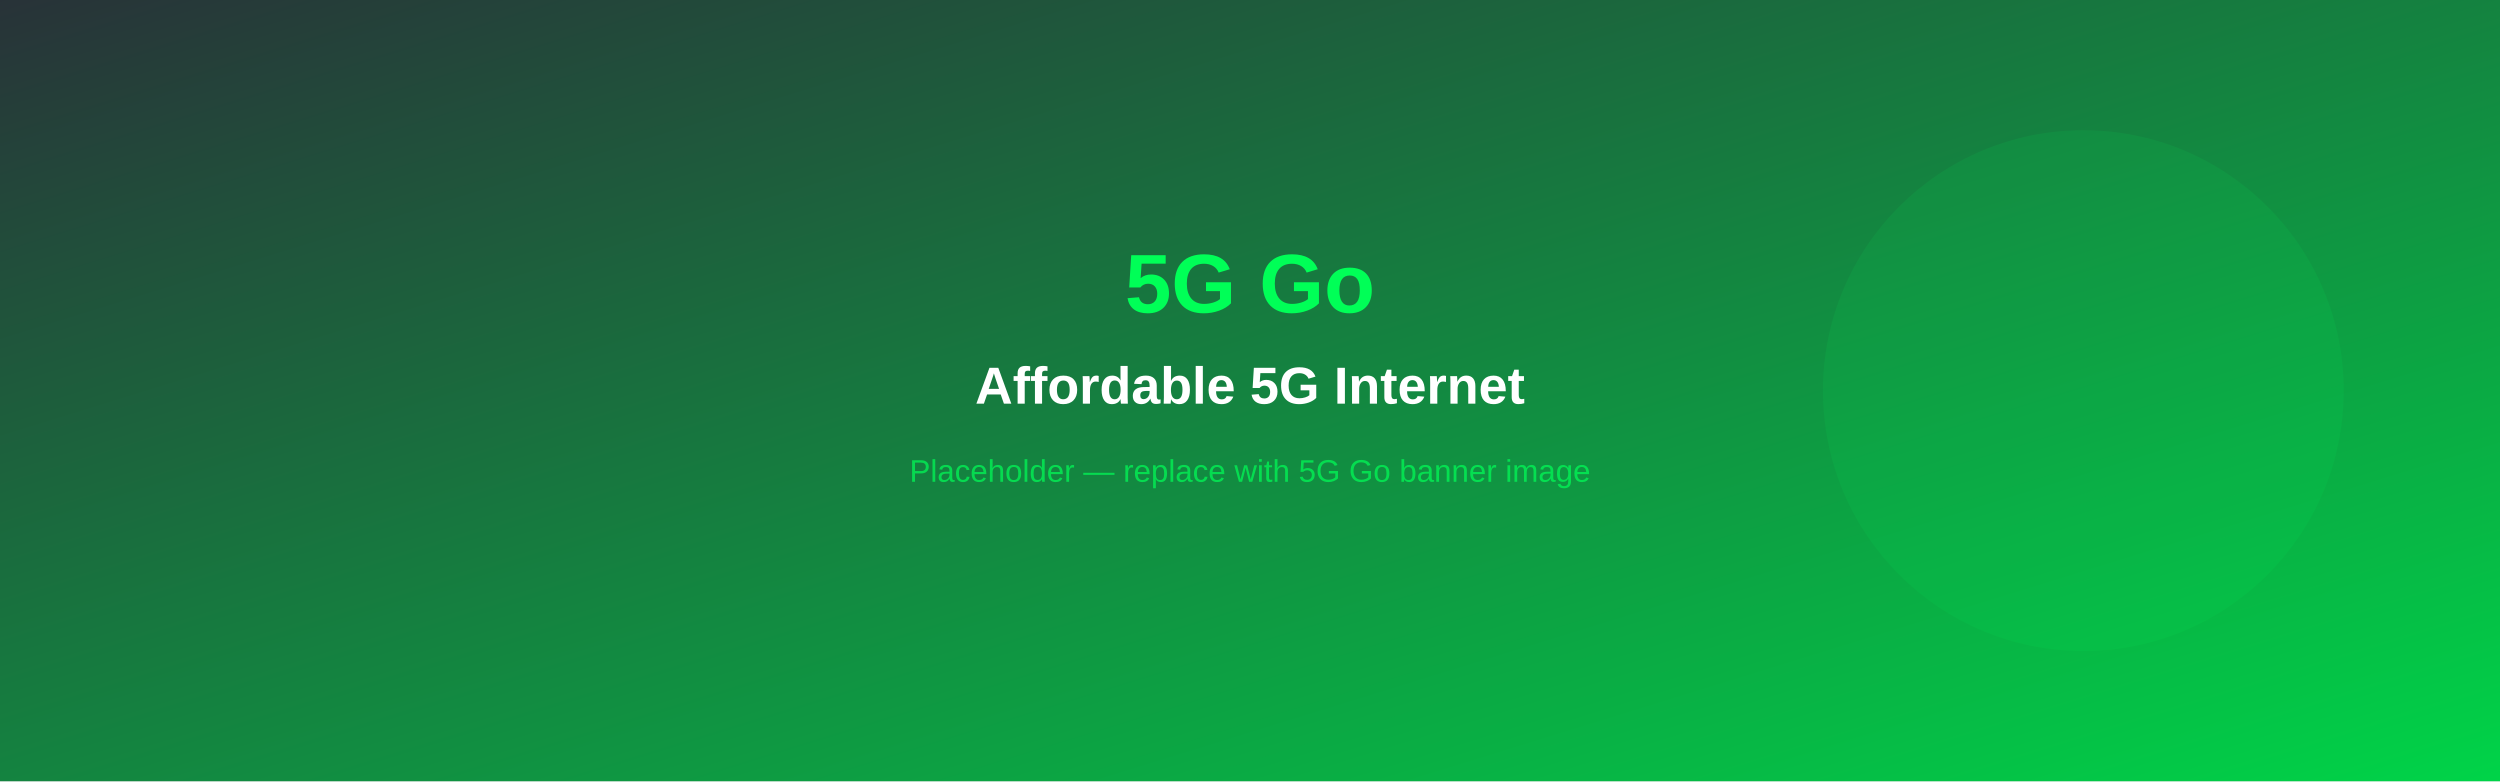
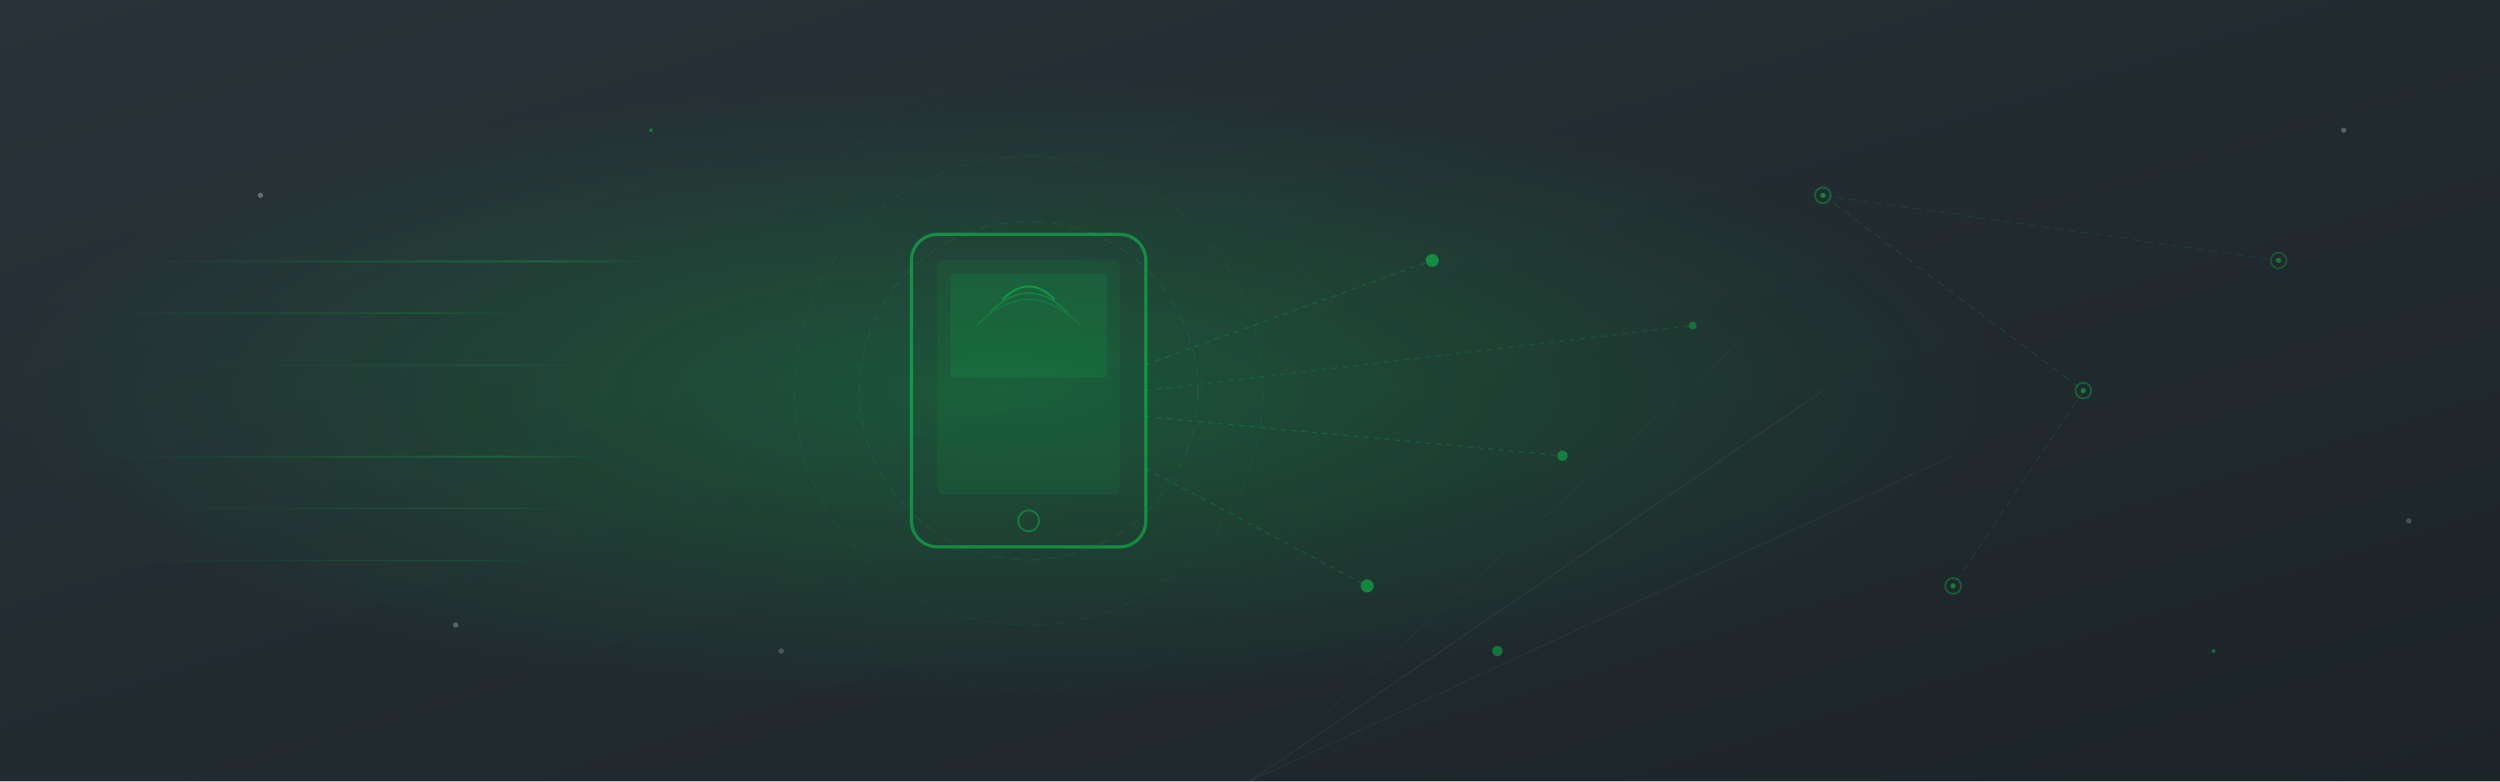
<svg xmlns="http://www.w3.org/2000/svg" viewBox="0 0 1920 600">
  <defs>
-     <linearGradient id="hero-5g-go-bg" x1="0%" y1="0%" x2="100%" y2="100%">
-       <stop offset="0%" style="stop-color:#283238" />
-       <stop offset="100%" style="stop-color:#00D448" />
+     <linearGradient id="go-bg" x1="0%" y1="0%" x2="100%" y2="100%">
+       <stop offset="0%" stop-color="#283238" />
+       <stop offset="100%" stop-color="#1C2428" />
+     </linearGradient>
+     <radialGradient id="go-glow" cx="40%" cy="50%" r="40%">
+       <stop offset="0%" stop-color="#00FF57" stop-opacity="0.2" />
+       <stop offset="100%" stop-color="#00FF57" stop-opacity="0" />
+     </radialGradient>
+     <linearGradient id="go-trail" x1="0%" y1="0%" x2="100%" y2="0%">
+       <stop offset="0%" stop-color="#00FF57" stop-opacity="0" />
+       <stop offset="80%" stop-color="#00FF57" stop-opacity="0.4" />
+       <stop offset="100%" stop-color="#00FF57" stop-opacity="0" />
    </linearGradient>
  </defs>
-   <rect width="1920" height="600" fill="url(#hero-5g-go-bg)" />
-   <circle cx="1600" cy="300" r="200" fill="#00FF57" opacity="0.08" />
-   <text x="960" y="240" font-family="Arial, sans-serif" font-weight="bold" font-size="64" fill="#00FF57" text-anchor="middle">5G Go</text>
-   <text x="960" y="310" font-family="Arial, sans-serif" font-weight="bold" font-size="40" fill="#ffffff" text-anchor="middle">Affordable 5G Internet</text>
-   <text x="960" y="370" font-family="Arial, sans-serif" font-size="24" fill="#00FF57" text-anchor="middle" opacity="0.7">Placeholder — replace with 5G Go banner image</text>
+   <rect width="1920" height="600" fill="url(#go-bg)" />
+   <rect width="1920" height="600" fill="url(#go-glow)" />
+   <rect x="100" y="200" width="400" height="1.5" fill="url(#go-trail)" opacity="0.5" />
+   <rect x="50" y="240" width="350" height="1" fill="url(#go-trail)" opacity="0.4" />
+   <rect x="150" y="280" width="300" height="1" fill="url(#go-trail)" opacity="0.3" />
+   <rect x="80" y="350" width="380" height="1.5" fill="url(#go-trail)" opacity="0.45" />
+   <rect x="120" y="390" width="320" height="1" fill="url(#go-trail)" opacity="0.35" />
+   <rect x="60" y="430" width="360" height="1" fill="url(#go-trail)" opacity="0.3" />
+   <rect x="700" y="180" width="180" height="240" rx="20" ry="20" fill="none" stroke="#00FF57" stroke-width="2.5" opacity="0.4" />
+   <rect x="720" y="200" width="140" height="180" rx="5" fill="#00FF57" opacity="0.06" />
+   <circle cx="790" cy="400" r="8" fill="none" stroke="#00FF57" stroke-width="1.5" opacity="0.3" />
+   <rect x="730" y="210" width="120" height="80" rx="3" fill="#00FF57" opacity="0.08" />
+   <path d="M770,230 Q790,210 810,230" fill="none" stroke="#00FF57" stroke-width="1.5" opacity="0.35" />
+   <path d="M760,240 Q790,210 820,240" fill="none" stroke="#00FF57" stroke-width="1" opacity="0.25" />
+   <path d="M750,250 Q790,210 830,250" fill="none" stroke="#00FF57" stroke-width="0.8" opacity="0.18" />
+   <circle cx="790" cy="300" r="130" fill="none" stroke="#00FF57" stroke-width="1" opacity="0.08" stroke-dasharray="8 6" />
+   <circle cx="790" cy="300" r="180" fill="none" stroke="#00FF57" stroke-width="0.8" opacity="0.06" stroke-dasharray="10 8" />
+   <circle cx="790" cy="300" r="230" fill="none" stroke="#00FF57" stroke-width="0.5" opacity="0.04" stroke-dasharray="12 10" />
+   <circle cx="1100" cy="200" r="5" fill="#00FF57" opacity="0.4" />
+   <circle cx="1200" cy="350" r="4" fill="#00FF57" opacity="0.35" />
+   <circle cx="1050" cy="450" r="5" fill="#00FF57" opacity="0.4" />
+   <circle cx="1300" cy="250" r="3" fill="#00FF57" opacity="0.3" />
+   <circle cx="1150" cy="500" r="4" fill="#00FF57" opacity="0.35" />
+   <line x1="880" y1="280" x2="1100" y2="200" stroke="#00FF57" stroke-width="1" opacity="0.15" stroke-dasharray="4 4" />
+   <line x1="880" y1="320" x2="1200" y2="350" stroke="#00FF57" stroke-width="1" opacity="0.15" stroke-dasharray="4 4" />
+   <line x1="880" y1="360" x2="1050" y2="450" stroke="#00FF57" stroke-width="1" opacity="0.15" stroke-dasharray="4 4" />
+   <line x1="880" y1="300" x2="1300" y2="250" stroke="#00FF57" stroke-width="1" opacity="0.12" stroke-dasharray="4 4" />
+   <line x1="960" y1="600" x2="1400" y2="300" stroke="#ffffff" stroke-width="0.8" opacity="0.06" />
+   <line x1="960" y1="600" x2="1500" y2="350" stroke="#ffffff" stroke-width="0.8" opacity="0.05" />
+   <line x1="960" y1="600" x2="1350" y2="250" stroke="#ffffff" stroke-width="0.5" opacity="0.04" />
+   <circle cx="1400" cy="150" r="6" fill="none" stroke="#00FF57" stroke-width="1.5" opacity="0.25" />
+   <circle cx="1400" cy="150" r="2" fill="#00FF57" opacity="0.4" />
+   <circle cx="1600" cy="300" r="6" fill="none" stroke="#00FF57" stroke-width="1.5" opacity="0.25" />
+   <circle cx="1600" cy="300" r="2" fill="#00FF57" opacity="0.4" />
+   <circle cx="1500" cy="450" r="6" fill="none" stroke="#00FF57" stroke-width="1.5" opacity="0.25" />
+   <circle cx="1500" cy="450" r="2" fill="#00FF57" opacity="0.4" />
+   <circle cx="1750" cy="200" r="6" fill="none" stroke="#00FF57" stroke-width="1.5" opacity="0.2" />
+   <circle cx="1750" cy="200" r="2" fill="#00FF57" opacity="0.35" />
+   <line x1="1400" y1="150" x2="1600" y2="300" stroke="#00FF57" stroke-width="0.8" opacity="0.12" stroke-dasharray="6 4" />
+   <line x1="1600" y1="300" x2="1500" y2="450" stroke="#00FF57" stroke-width="0.8" opacity="0.12" stroke-dasharray="6 4" />
+   <line x1="1400" y1="150" x2="1750" y2="200" stroke="#00FF57" stroke-width="0.8" opacity="0.1" stroke-dasharray="6 4" />
+   <circle cx="200" cy="150" r="2" fill="#ffffff" opacity="0.3" />
+   <circle cx="350" cy="480" r="2" fill="#ffffff" opacity="0.25" />
+   <circle cx="500" cy="100" r="1.5" fill="#00FF57" opacity="0.3" />
+   <circle cx="600" cy="500" r="2" fill="#ffffff" opacity="0.2" />
+   <circle cx="1800" cy="100" r="2" fill="#ffffff" opacity="0.25" />
+   <circle cx="1700" cy="500" r="1.5" fill="#00FF57" opacity="0.3" />
+   <circle cx="1850" cy="400" r="2" fill="#ffffff" opacity="0.2" />
</svg>
